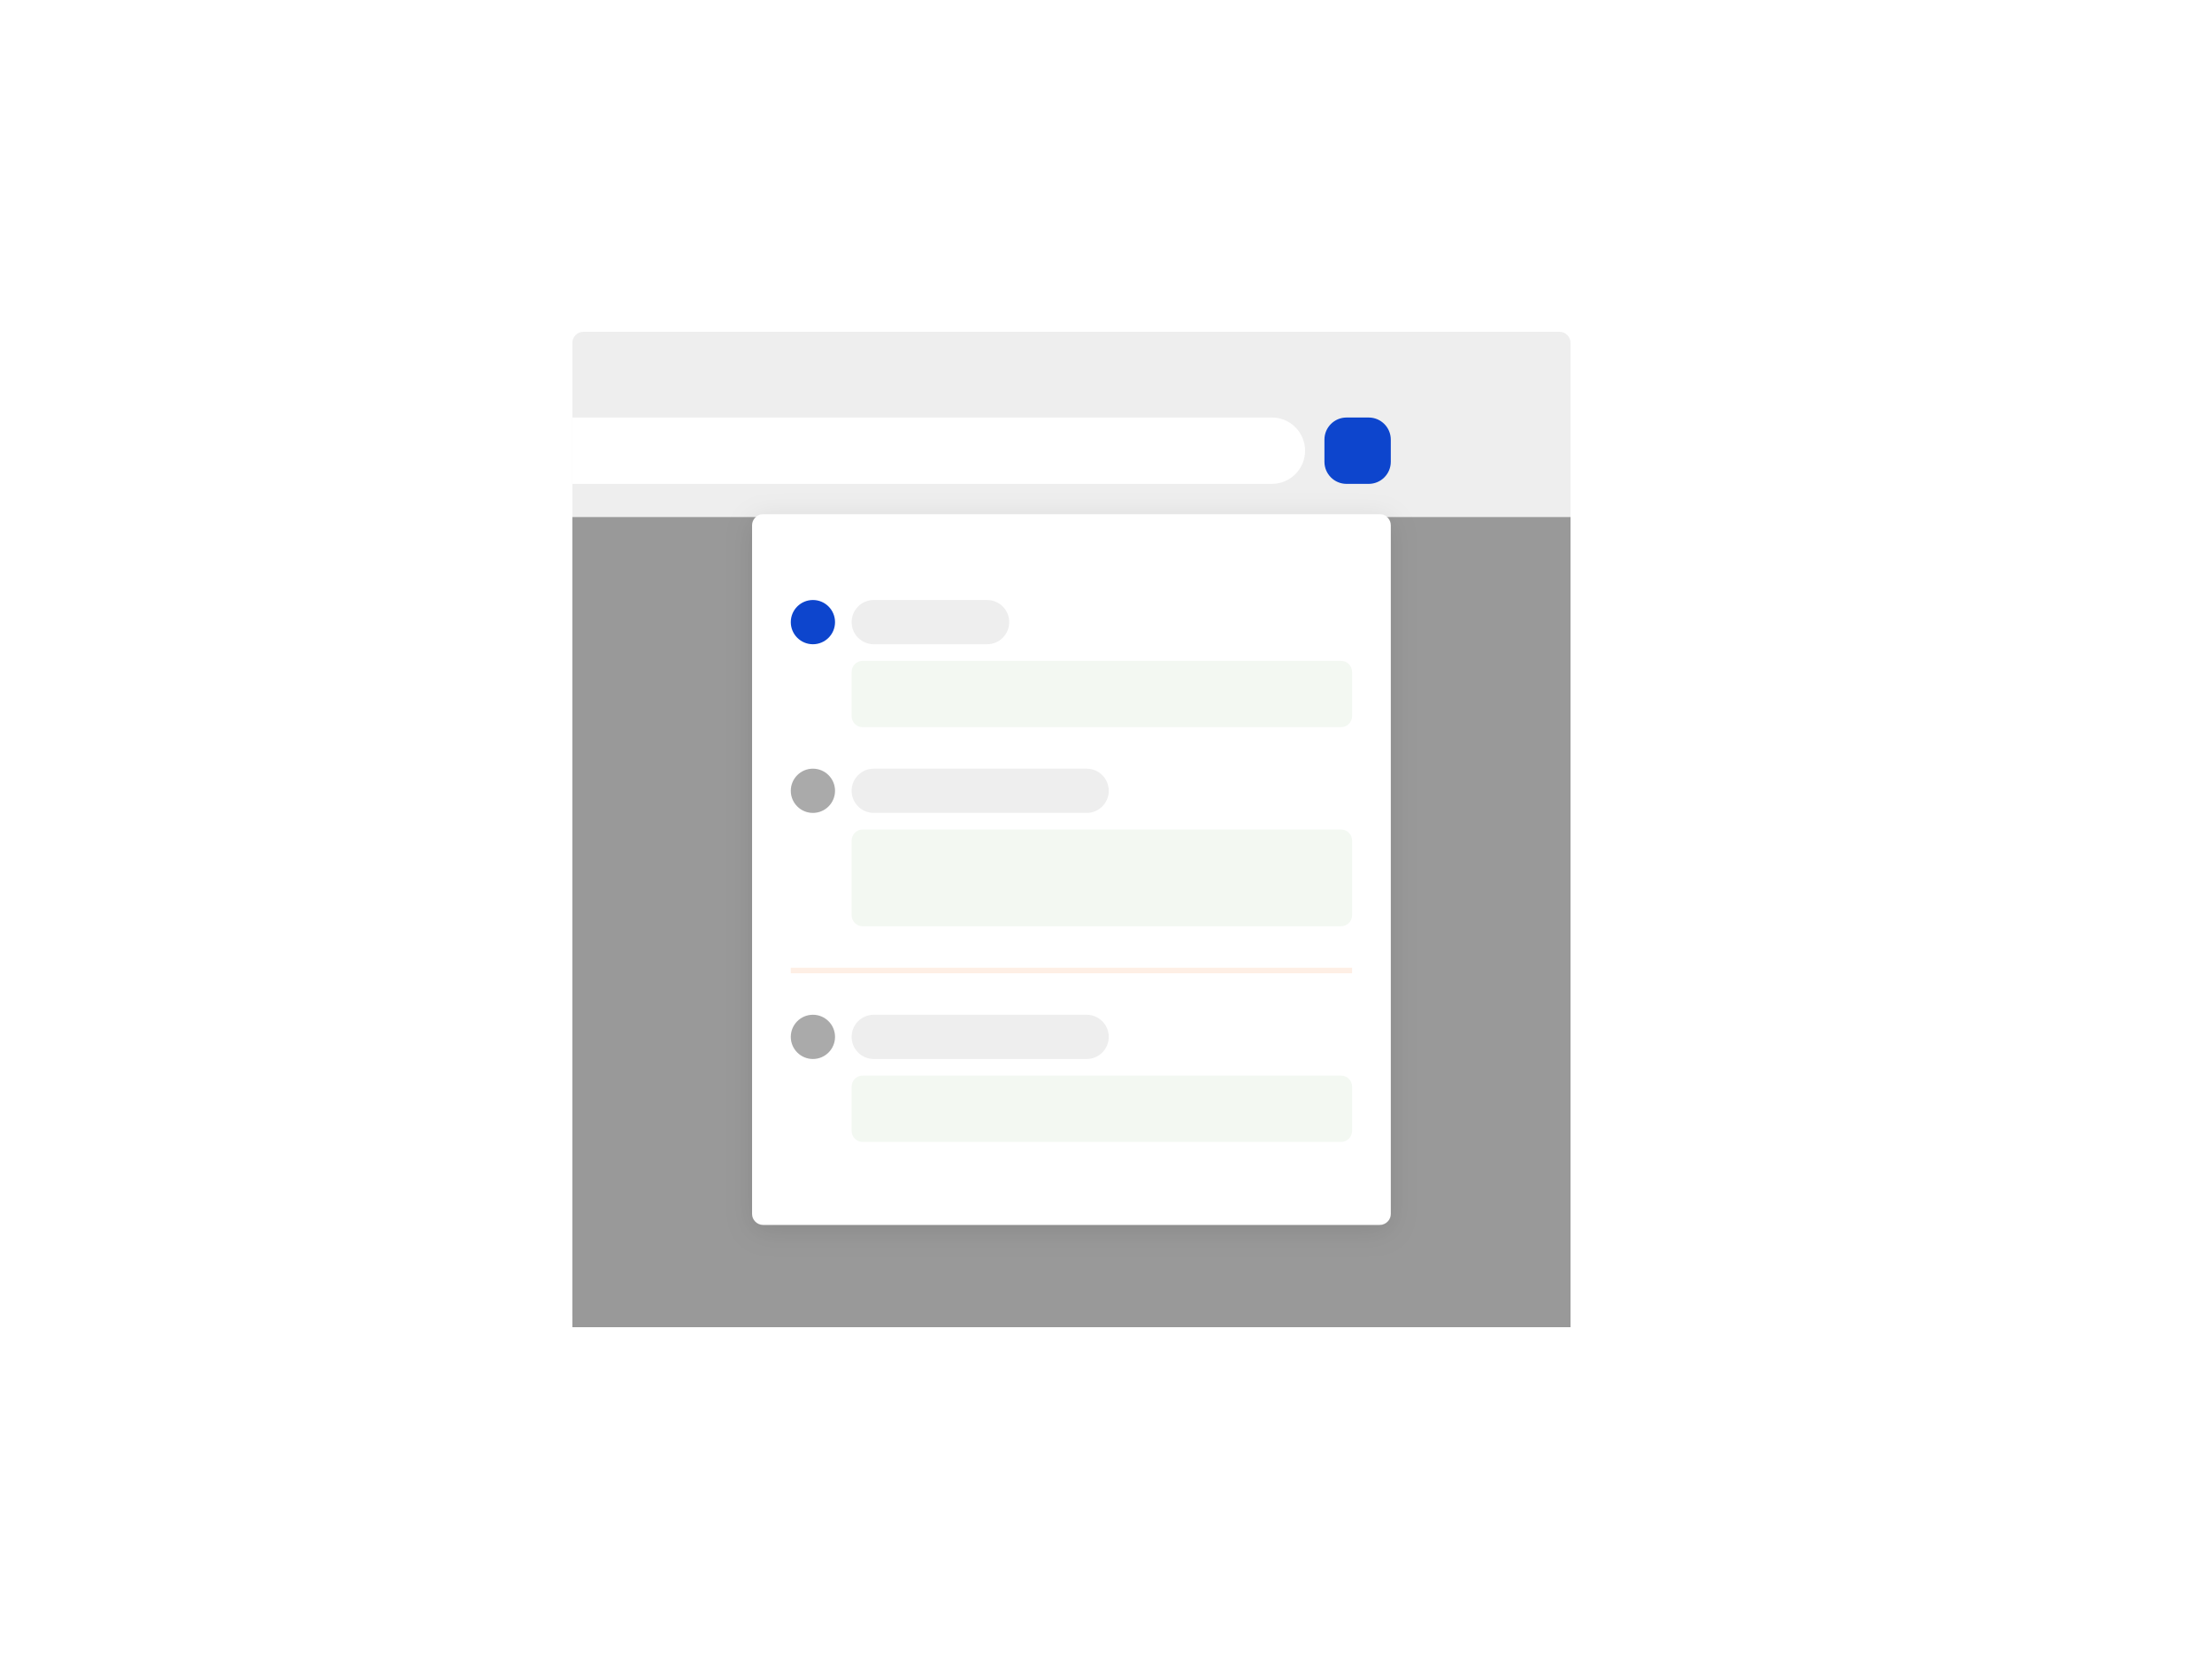
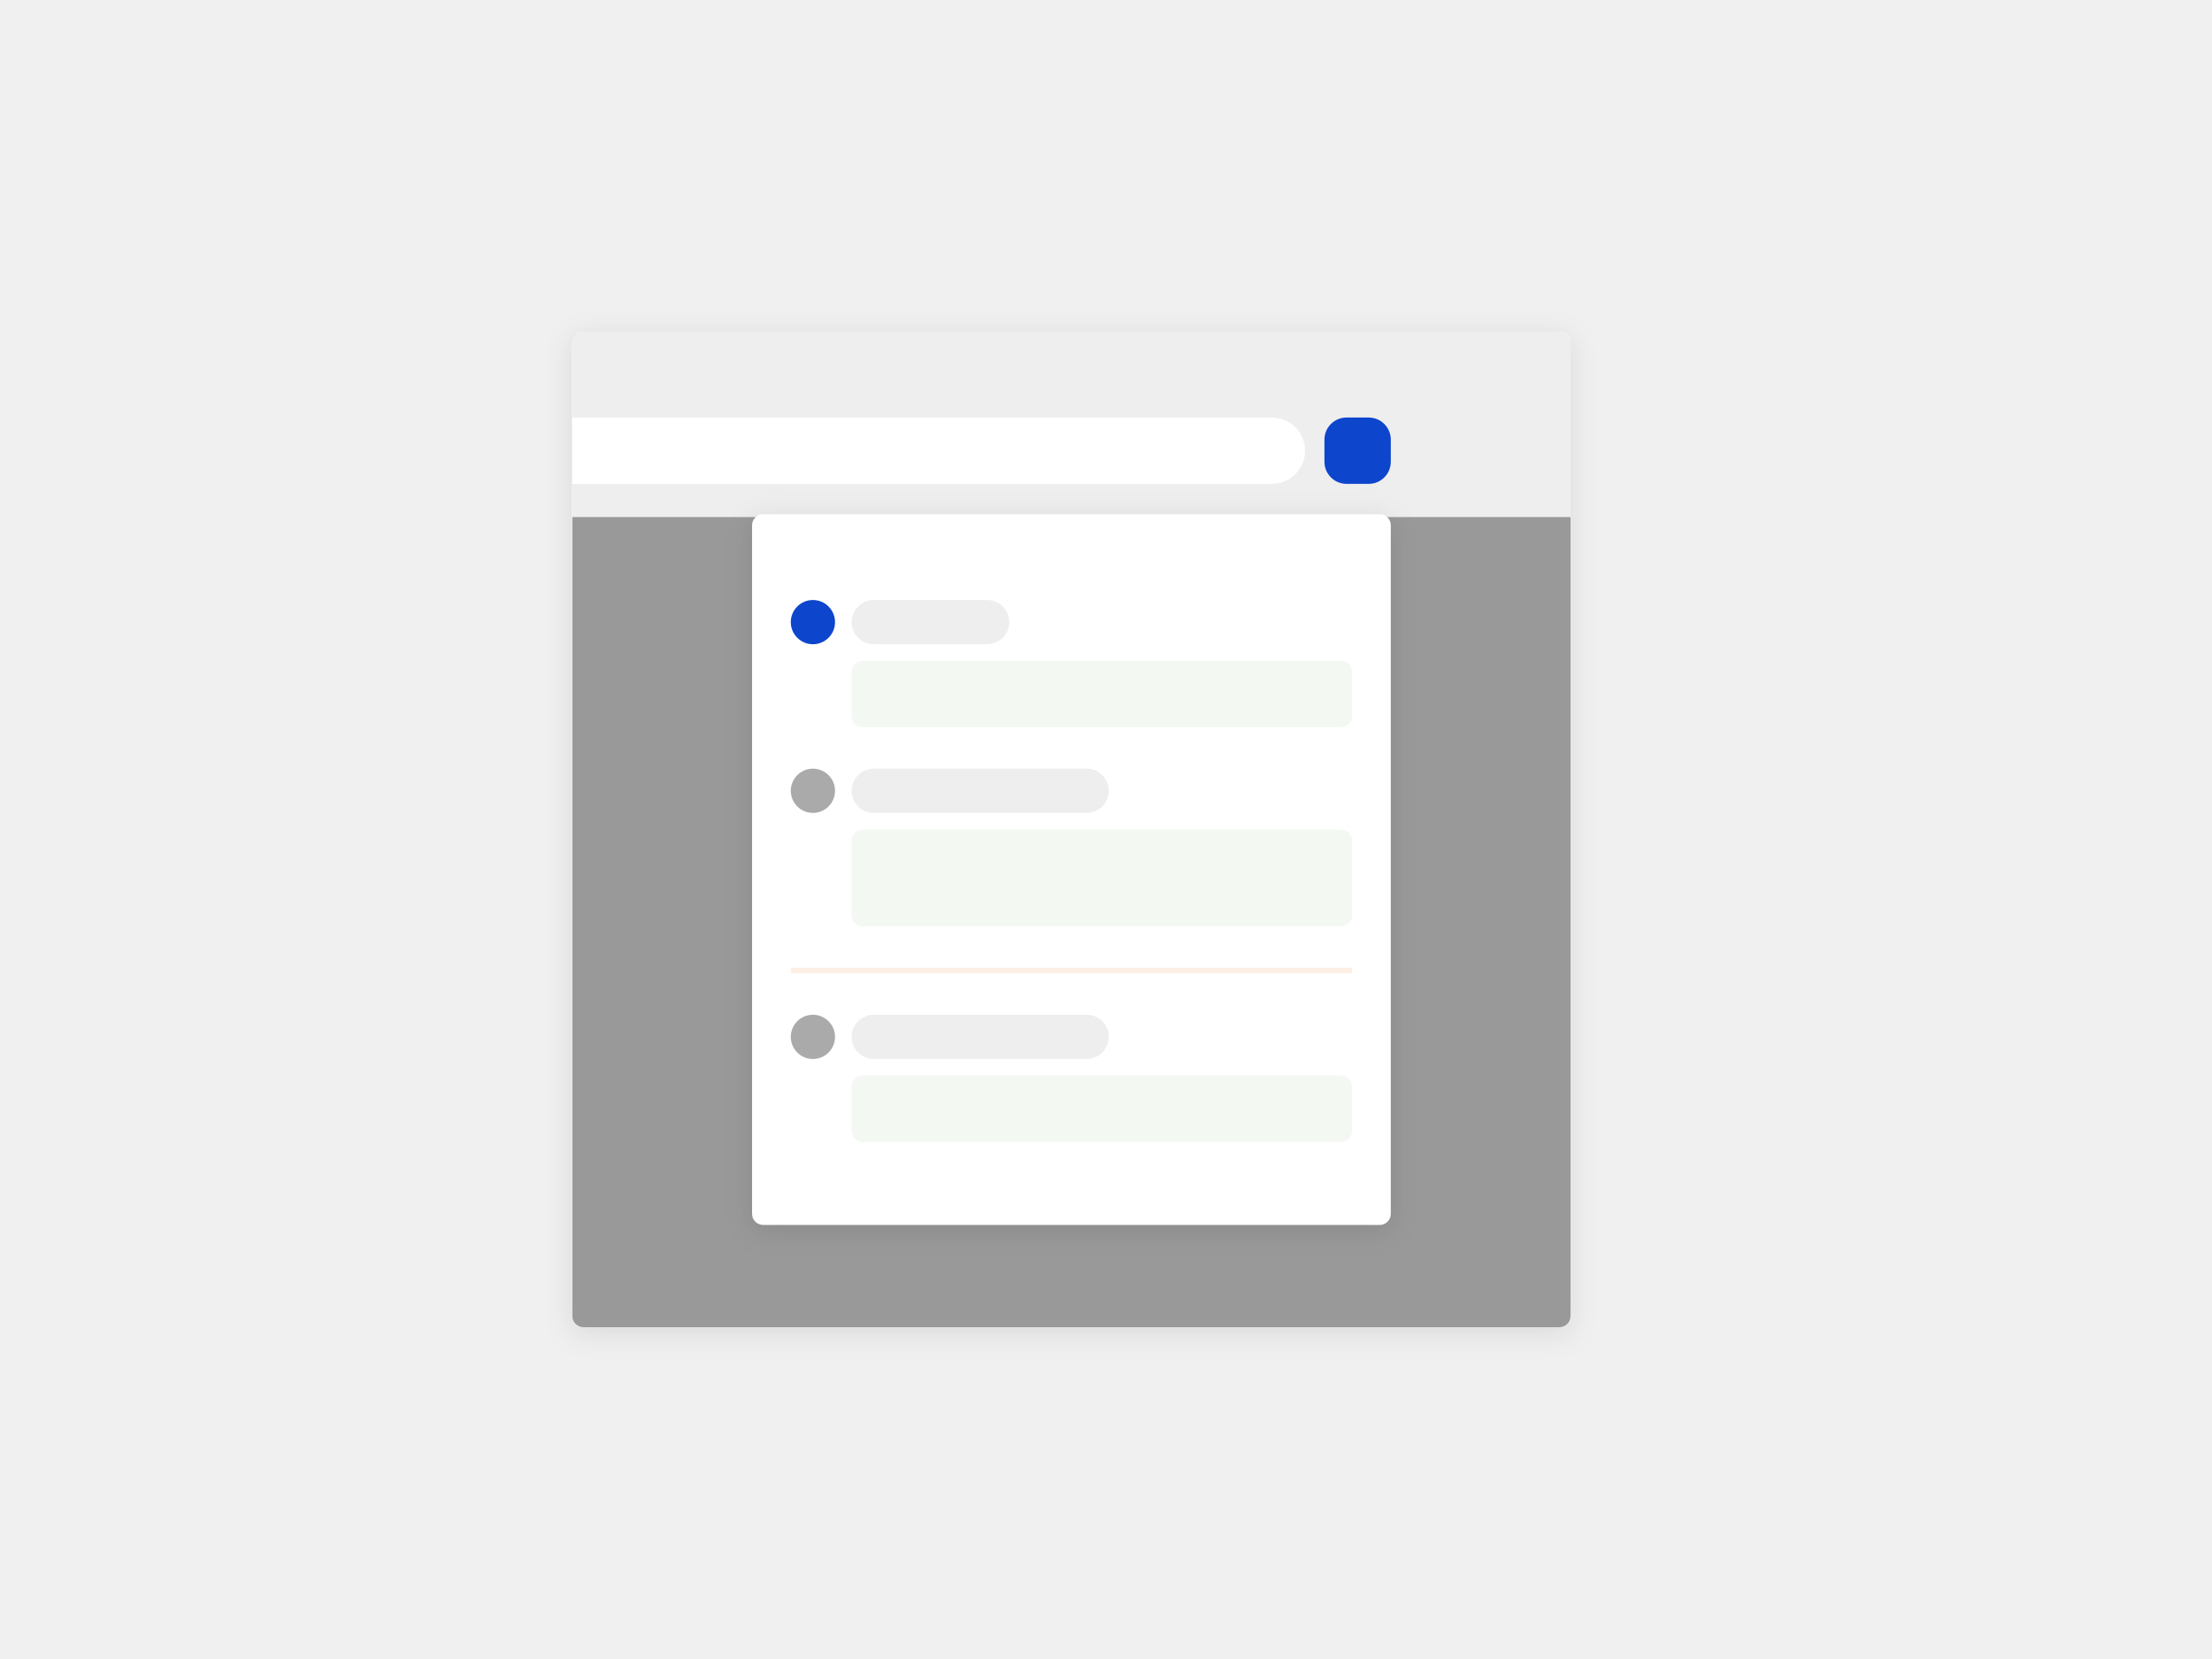
<svg xmlns="http://www.w3.org/2000/svg" width="800" height="600" viewBox="0 0 800 600" fill="none">
-   <rect width="800" height="600" fill="white" />
-   <rect x="207" y="120" width="361" height="360" rx="4" fill="#EEEEEE" />
-   <rect x="207" y="187" width="361" height="293" fill="#999999" />
  <g filter="url(#filter0_d_277_268)">
+     <rect x="207" y="120" width="361" height="360" rx="4" fill="#EEEEEE" />
+   </g>
+   <path d="M207 187H568V476C568 478.209 566.209 480 564 480H211C208.791 480 207 478.209 207 476V187Z" fill="#999999" />
+   <g filter="url(#filter1_d_277_268)">
    <rect x="272" y="186" width="231" height="257" rx="4" fill="white" />
  </g>
  <rect x="479" y="151" width="24" height="24" rx="8" fill="#0D45CD" />
  <path d="M207 151H460C466.627 151 472 156.373 472 163V163C472 169.627 466.627 175 460 175H207V151Z" fill="white" />
  <rect x="286" y="217" width="16" height="16" rx="8" fill="#0D45CD" />
  <rect x="308" y="217" width="57" height="16" rx="8" fill="#EEEEEE" />
  <rect x="308" y="239" width="181" height="24" rx="4" fill="#F3F8F2" />
  <rect x="286" y="278" width="16" height="16" rx="8" fill="#AAAAAA" />
  <rect x="308" y="278" width="93" height="16" rx="8" fill="#EEEEEE" />
  <rect x="308" y="300" width="181" height="35" rx="4" fill="#F3F8F2" />
  <rect x="286" y="367" width="16" height="16" rx="8" fill="#AAAAAA" />
  <rect x="308" y="367" width="93" height="16" rx="8" fill="#EEEEEE" />
  <rect x="308" y="389" width="181" height="24" rx="4" fill="#F3F8F2" />
  <rect opacity="0.2" x="286" y="350" width="203" height="2" fill="#FCB07E" />
  <defs>
-     <filter id="filter0_d_277_268" x="262" y="178" width="251" height="277" filterUnits="userSpaceOnUse" color-interpolation-filters="sRGB">
+     <filter id="filter0_d_277_268" x="197" y="112" width="381" height="380" filterUnits="userSpaceOnUse" color-interpolation-filters="sRGB">
+       <feFlood flood-opacity="0" result="BackgroundImageFix" />
+       <feColorMatrix in="SourceAlpha" type="matrix" values="0 0 0 0 0 0 0 0 0 0 0 0 0 0 0 0 0 0 127 0" result="hardAlpha" />
+       <feOffset dy="2" />
+       <feGaussianBlur stdDeviation="5" />
+       <feComposite in2="hardAlpha" operator="out" />
+       <feColorMatrix type="matrix" values="0 0 0 0 0 0 0 0 0 0 0 0 0 0 0 0 0 0 0.1 0" />
+       <feBlend mode="normal" in2="BackgroundImageFix" result="effect1_dropShadow_277_268" />
+       <feBlend mode="normal" in="SourceGraphic" in2="effect1_dropShadow_277_268" result="shape" />
+     </filter>
+     <filter id="filter1_d_277_268" x="262" y="178" width="251" height="277" filterUnits="userSpaceOnUse" color-interpolation-filters="sRGB">
      <feFlood flood-opacity="0" result="BackgroundImageFix" />
      <feColorMatrix in="SourceAlpha" type="matrix" values="0 0 0 0 0 0 0 0 0 0 0 0 0 0 0 0 0 0 127 0" result="hardAlpha" />
      <feOffset dy="2" />
      <feGaussianBlur stdDeviation="5" />
      <feComposite in2="hardAlpha" operator="out" />
      <feColorMatrix type="matrix" values="0 0 0 0 0 0 0 0 0 0 0 0 0 0 0 0 0 0 0.1 0" />
      <feBlend mode="normal" in2="BackgroundImageFix" result="effect1_dropShadow_277_268" />
      <feBlend mode="normal" in="SourceGraphic" in2="effect1_dropShadow_277_268" result="shape" />
    </filter>
  </defs>
</svg>
